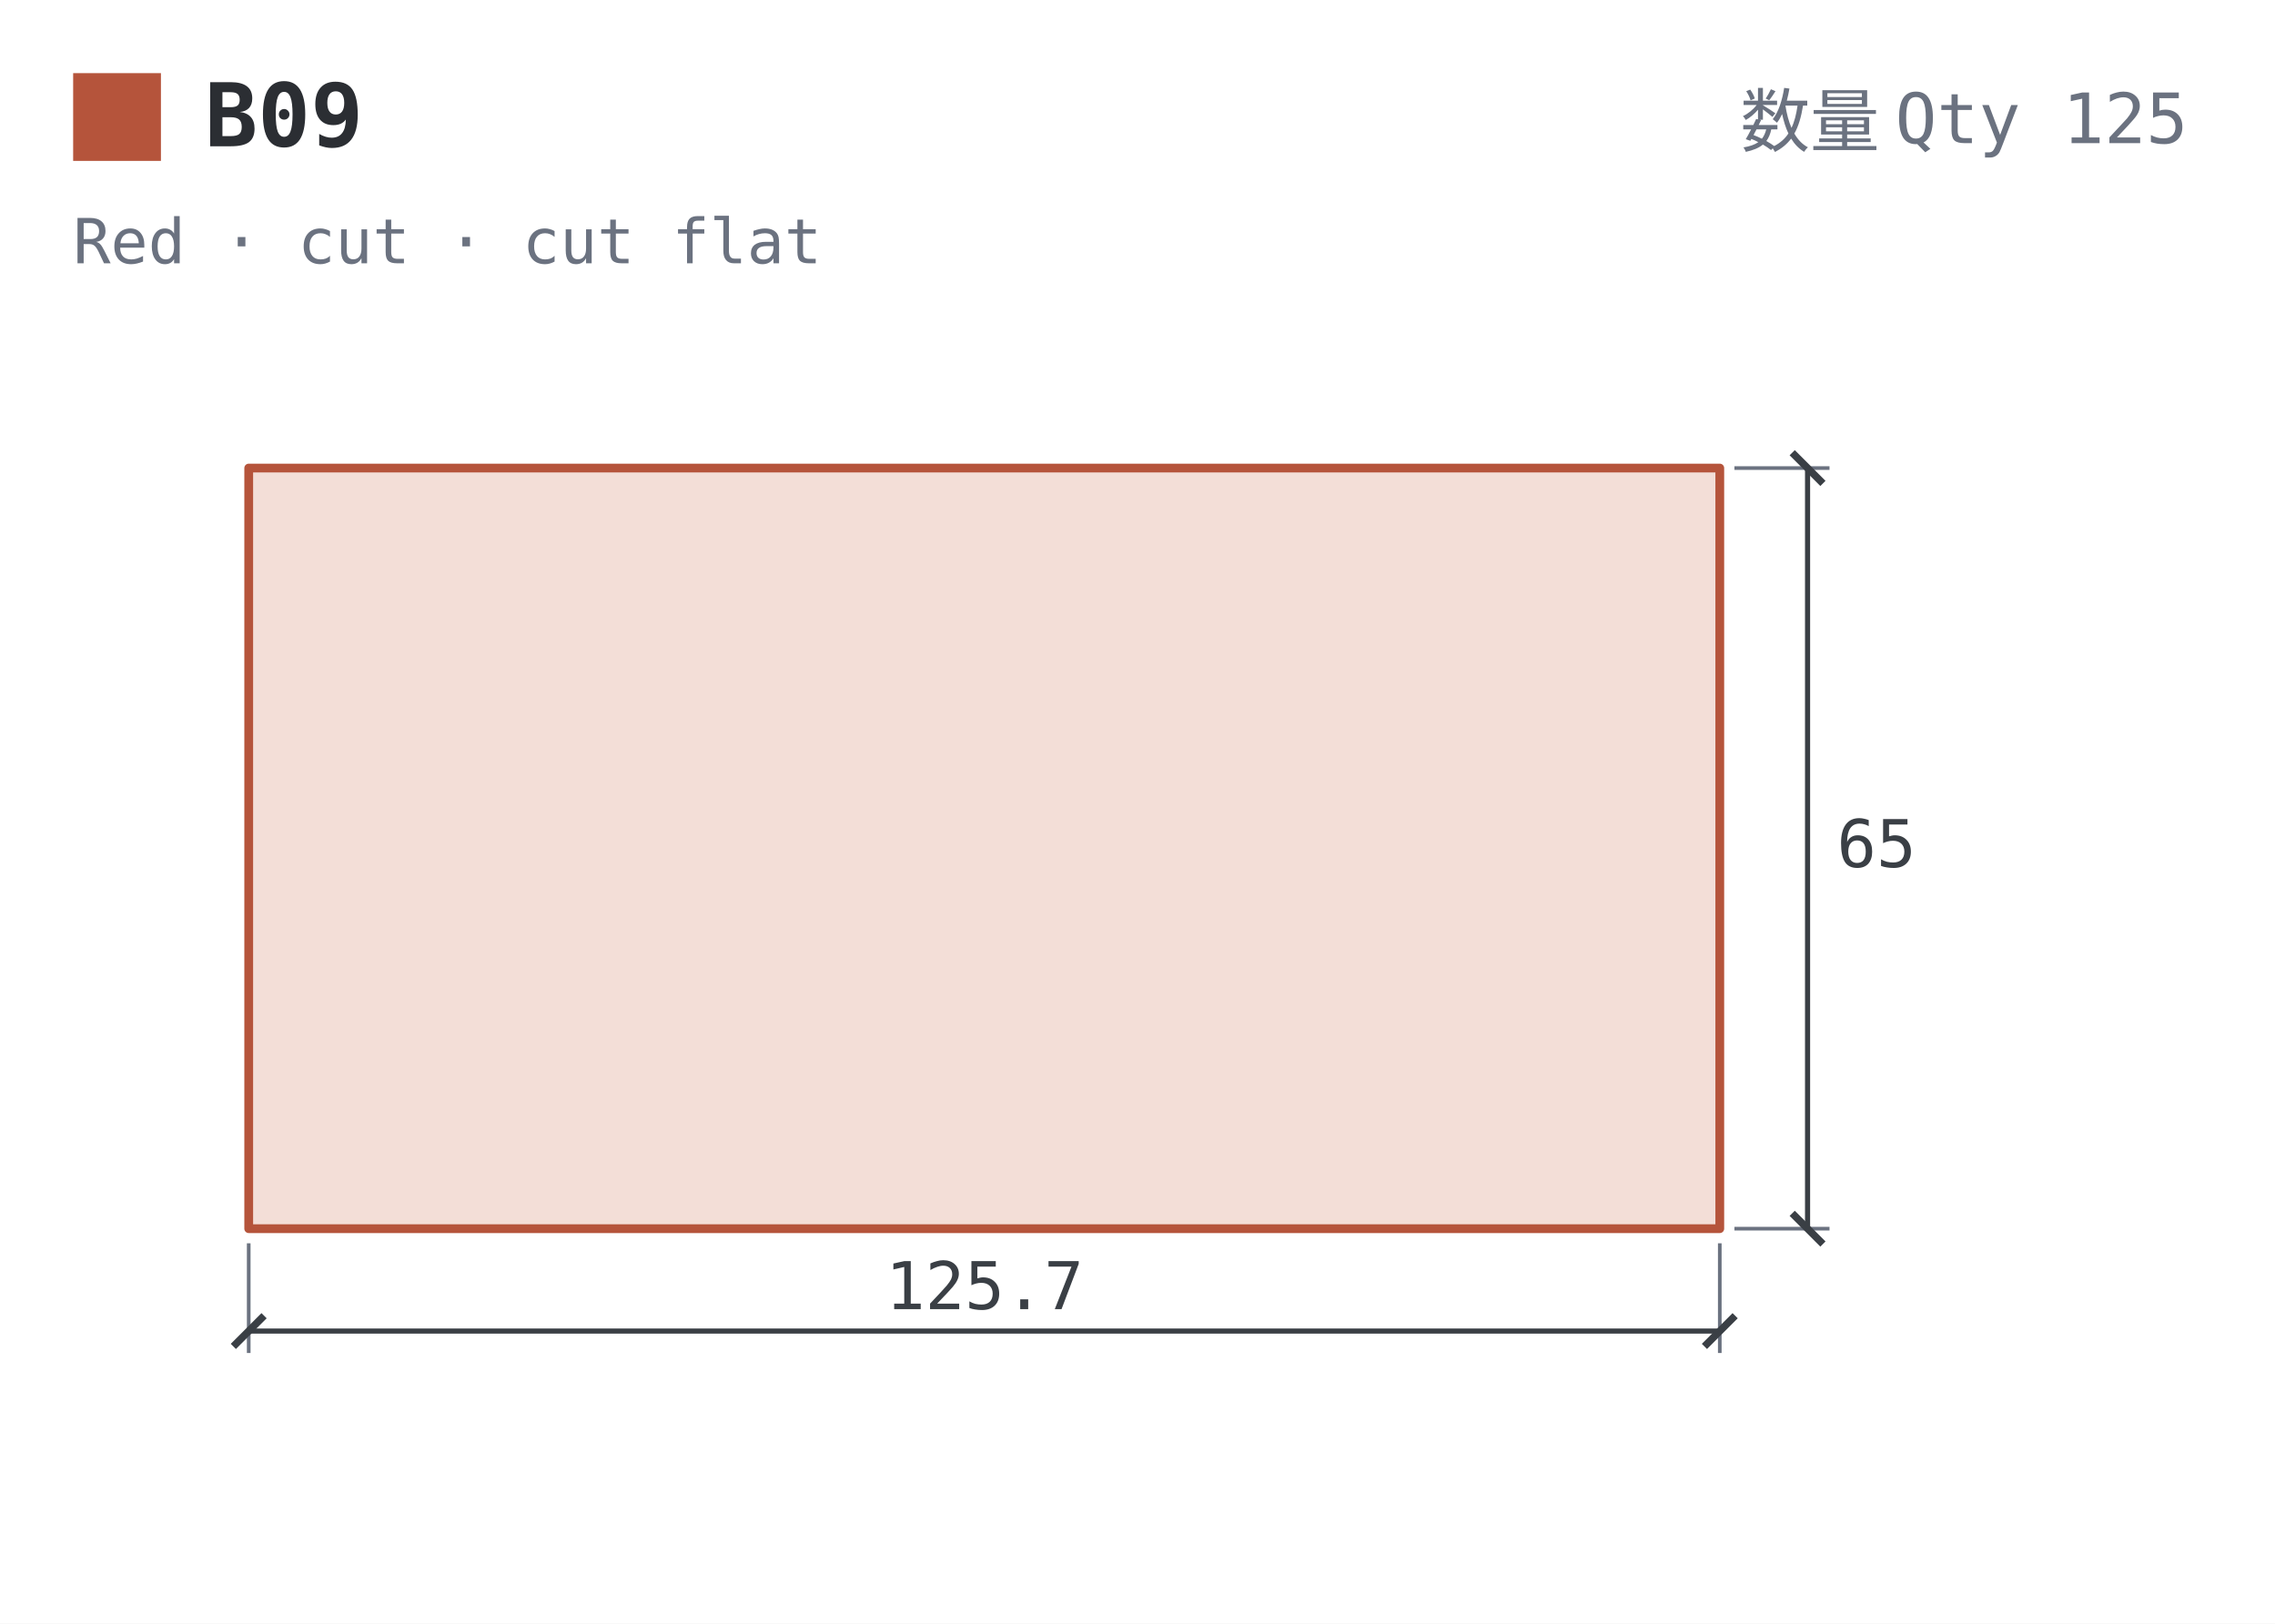
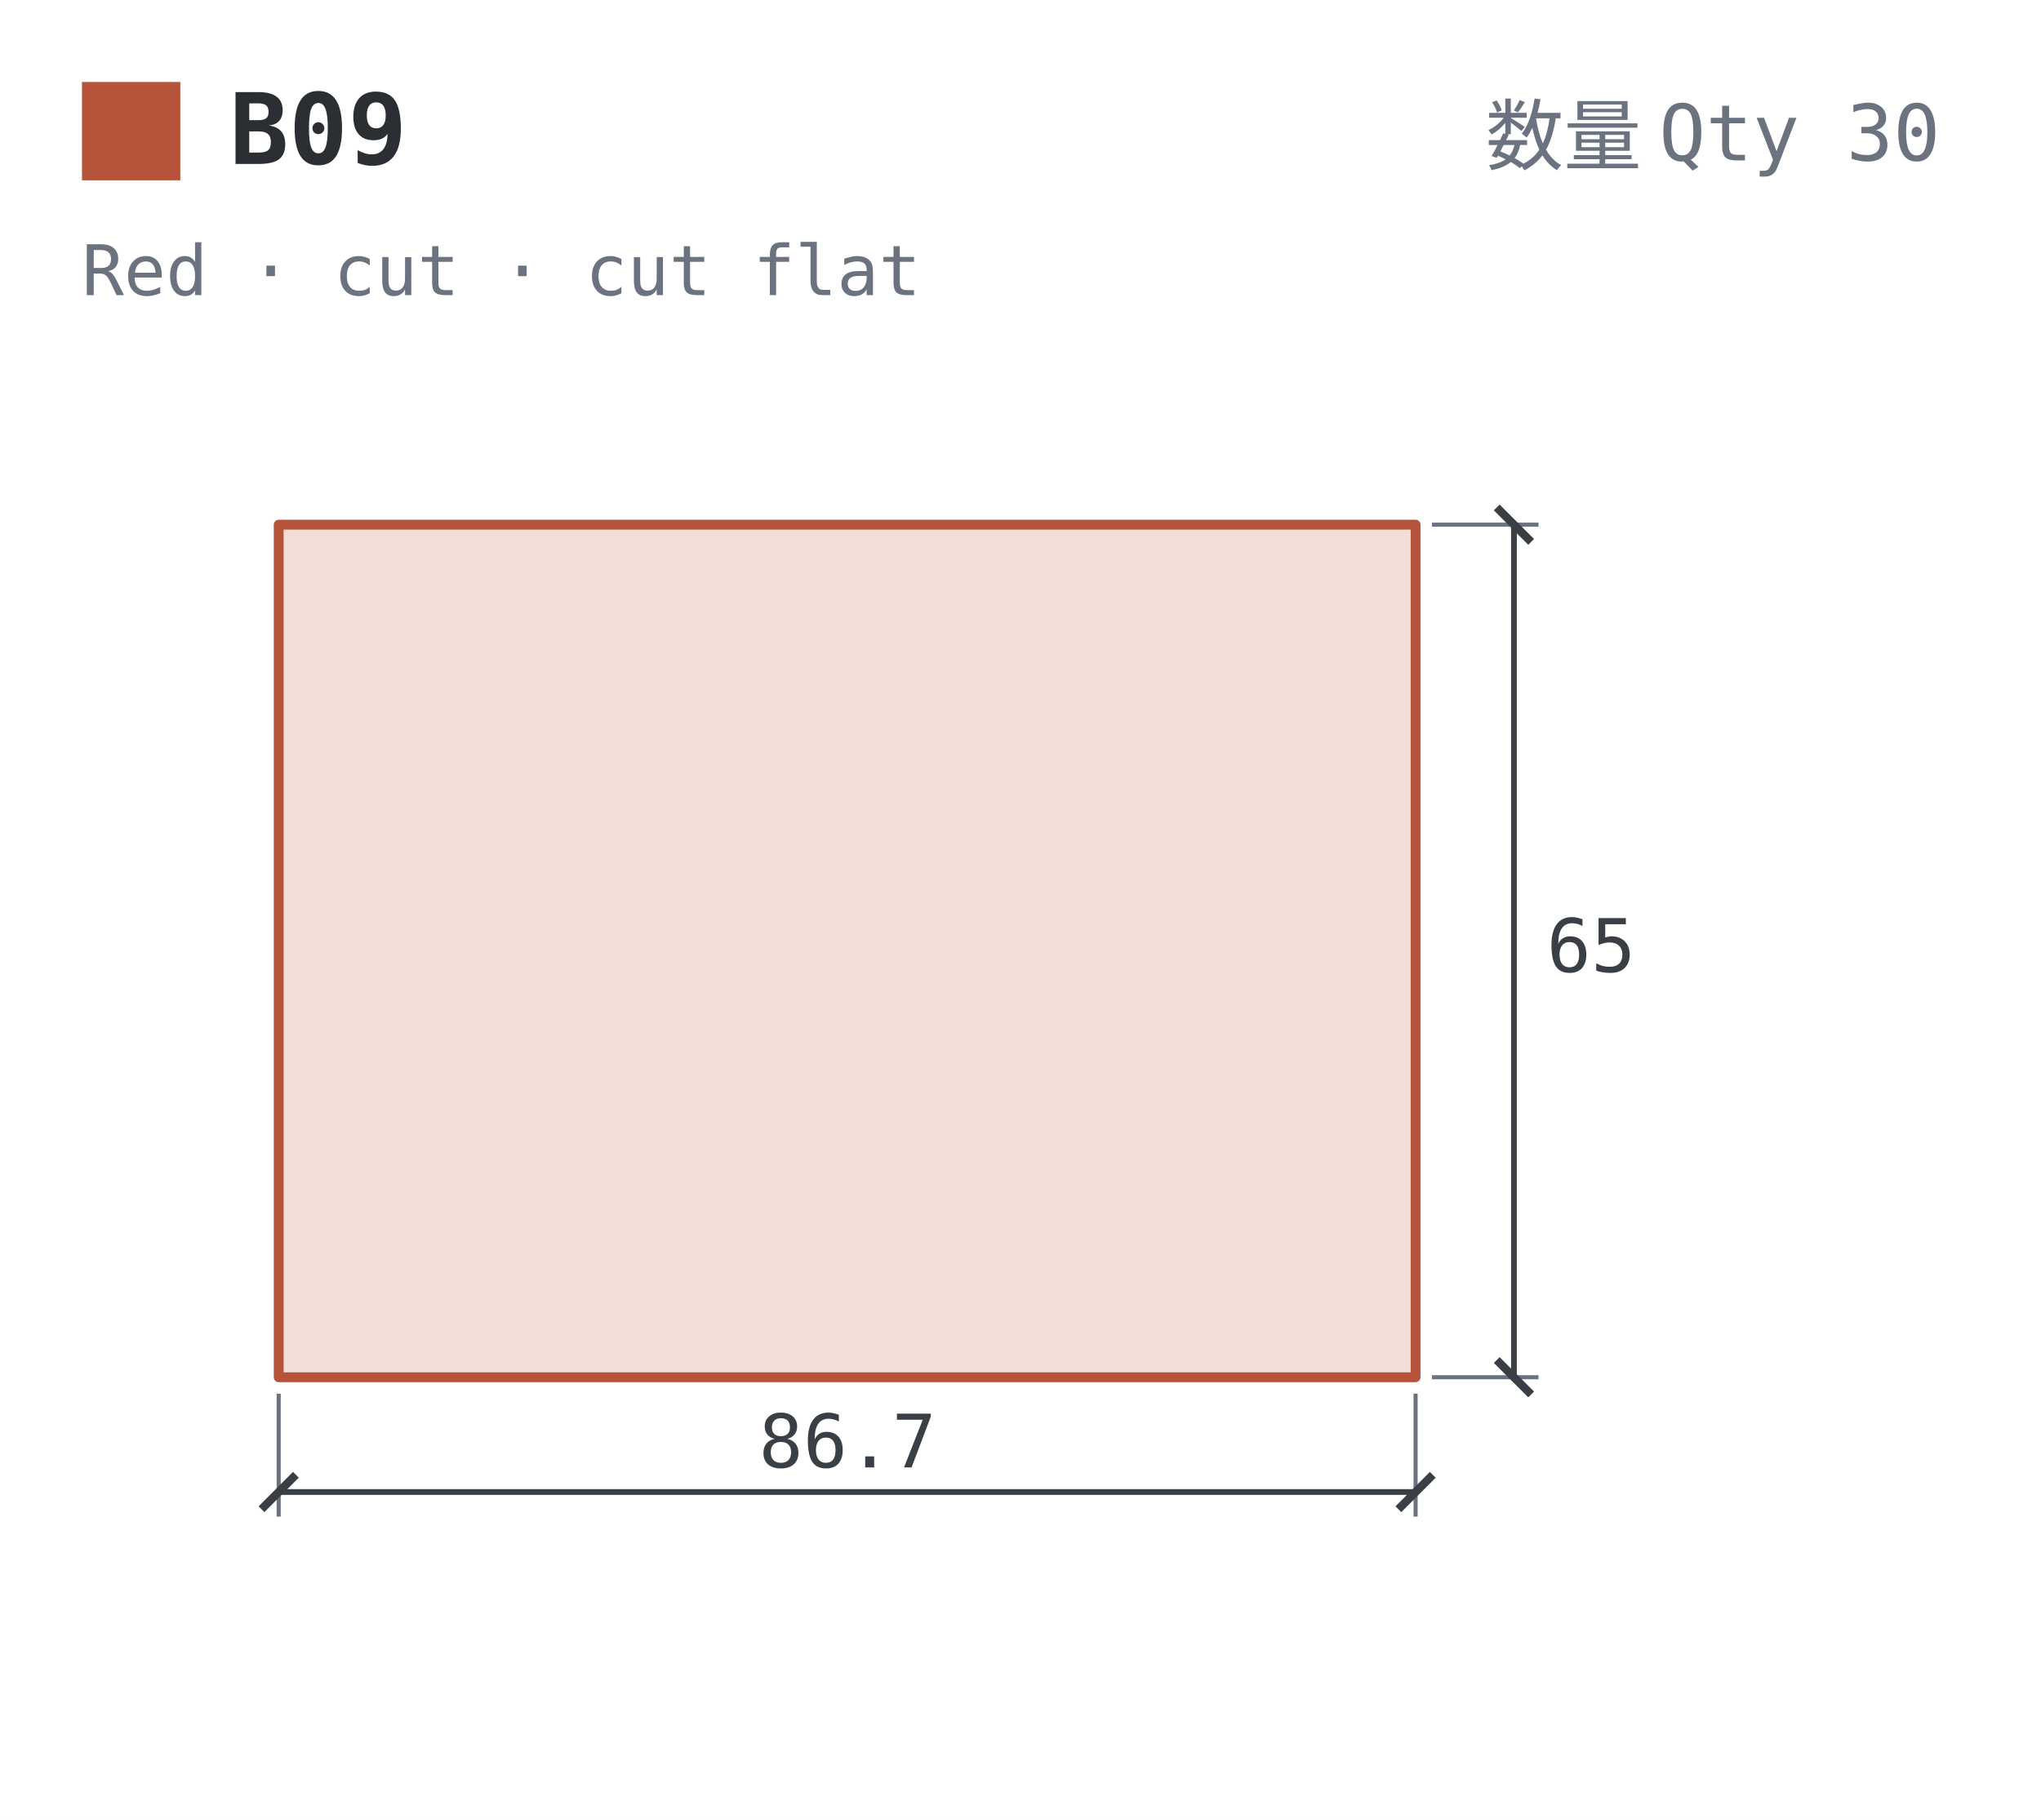
- <svg xmlns="http://www.w3.org/2000/svg" viewBox="0 0 311 222" width="311" height="222">
-   <rect width="311" height="222" fill="#ffffff" />
+ <svg xmlns="http://www.w3.org/2000/svg" viewBox="0 0 249 222" width="249" height="222">
+   <rect width="249" height="222" fill="#ffffff" />
  <rect x="10.0" y="10.0" width="12.0" height="12.0" fill="#b5543b" stroke="none" />
  <text x="28.0" y="20.0" font-family="ui-monospace,'SFMono-Regular',Menlo,Consolas,monospace" font-size="12" fill="#2b2e33" text-anchor="start" font-weight="600">B09</text>
-   <text x="299.1" y="20.0" font-family="ui-monospace,'SFMono-Regular',Menlo,Consolas,monospace" font-size="9.5" fill="#6b7280" text-anchor="end">数量 Qty 125</text>
+   <text x="236.7" y="20.0" font-family="ui-monospace,'SFMono-Regular',Menlo,Consolas,monospace" font-size="9.5" fill="#6b7280" text-anchor="end">数量 Qty 30</text>
  <text x="10.0" y="36.0" font-family="ui-monospace,'SFMono-Regular',Menlo,Consolas,monospace" font-size="8.5" fill="#6b7280" text-anchor="start">Red · cut · cut flat</text>
-   <polygon points="34.0,64.0 235.1,64.0 235.1,168.0 34.0,168.0" fill="#f3ded7" stroke="#b5543b" stroke-width="1.2" stroke-linejoin="round" />
+   <polygon points="34.0,64.0 172.7,64.0 172.7,168.0 34.0,168.0" fill="#f3ded7" stroke="#b5543b" stroke-width="1.2" stroke-linejoin="round" />
  <line x1="34.0" y1="170.0" x2="34.0" y2="185.0" stroke="#6b7280" stroke-width="0.5" />
-   <line x1="235.1" y1="170.0" x2="235.1" y2="185.0" stroke="#6b7280" stroke-width="0.5" />
-   <line x1="34.0" y1="182.0" x2="235.1" y2="182.0" stroke="#3a3f45" stroke-width="0.7" />
+   <line x1="172.7" y1="170.0" x2="172.7" y2="185.0" stroke="#6b7280" stroke-width="0.5" />
+   <line x1="34.0" y1="182.0" x2="172.7" y2="182.0" stroke="#3a3f45" stroke-width="0.7" />
  <line x1="31.9" y1="184.1" x2="36.1" y2="179.9" stroke="#3a3f45" stroke-width="1" />
-   <line x1="233.0" y1="184.1" x2="237.2" y2="179.9" stroke="#3a3f45" stroke-width="1" />
-   <text x="134.6" y="179.0" font-family="ui-monospace,'SFMono-Regular',Menlo,Consolas,monospace" font-size="9" fill="#3a3f45" text-anchor="middle">125.7</text>
-   <line x1="237.1" y1="64.0" x2="250.1" y2="64.0" stroke="#6b7280" stroke-width="0.5" />
-   <line x1="237.1" y1="168.0" x2="250.1" y2="168.0" stroke="#6b7280" stroke-width="0.5" />
-   <line x1="247.1" y1="64.0" x2="247.1" y2="168.0" stroke="#3a3f45" stroke-width="0.7" />
-   <line x1="245.0" y1="61.9" x2="249.2" y2="66.1" stroke="#3a3f45" stroke-width="1" />
-   <line x1="245.0" y1="165.9" x2="249.2" y2="170.1" stroke="#3a3f45" stroke-width="1" />
-   <text x="251.1" y="116.0" font-family="ui-monospace,'SFMono-Regular',Menlo,Consolas,monospace" font-size="9" fill="#3a3f45" text-anchor="start" dominant-baseline="middle">65</text>
+   <line x1="170.6" y1="184.1" x2="174.8" y2="179.9" stroke="#3a3f45" stroke-width="1" />
+   <text x="103.4" y="179.0" font-family="ui-monospace,'SFMono-Regular',Menlo,Consolas,monospace" font-size="9" fill="#3a3f45" text-anchor="middle">86.7</text>
+   <line x1="174.7" y1="64.0" x2="187.7" y2="64.0" stroke="#6b7280" stroke-width="0.5" />
+   <line x1="174.7" y1="168.0" x2="187.7" y2="168.0" stroke="#6b7280" stroke-width="0.5" />
+   <line x1="184.7" y1="64.0" x2="184.7" y2="168.0" stroke="#3a3f45" stroke-width="0.7" />
+   <line x1="182.6" y1="61.9" x2="186.8" y2="66.1" stroke="#3a3f45" stroke-width="1" />
+   <line x1="182.6" y1="165.9" x2="186.8" y2="170.1" stroke="#3a3f45" stroke-width="1" />
+   <text x="188.7" y="116.0" font-family="ui-monospace,'SFMono-Regular',Menlo,Consolas,monospace" font-size="9" fill="#3a3f45" text-anchor="start" dominant-baseline="middle">65</text>
</svg>
